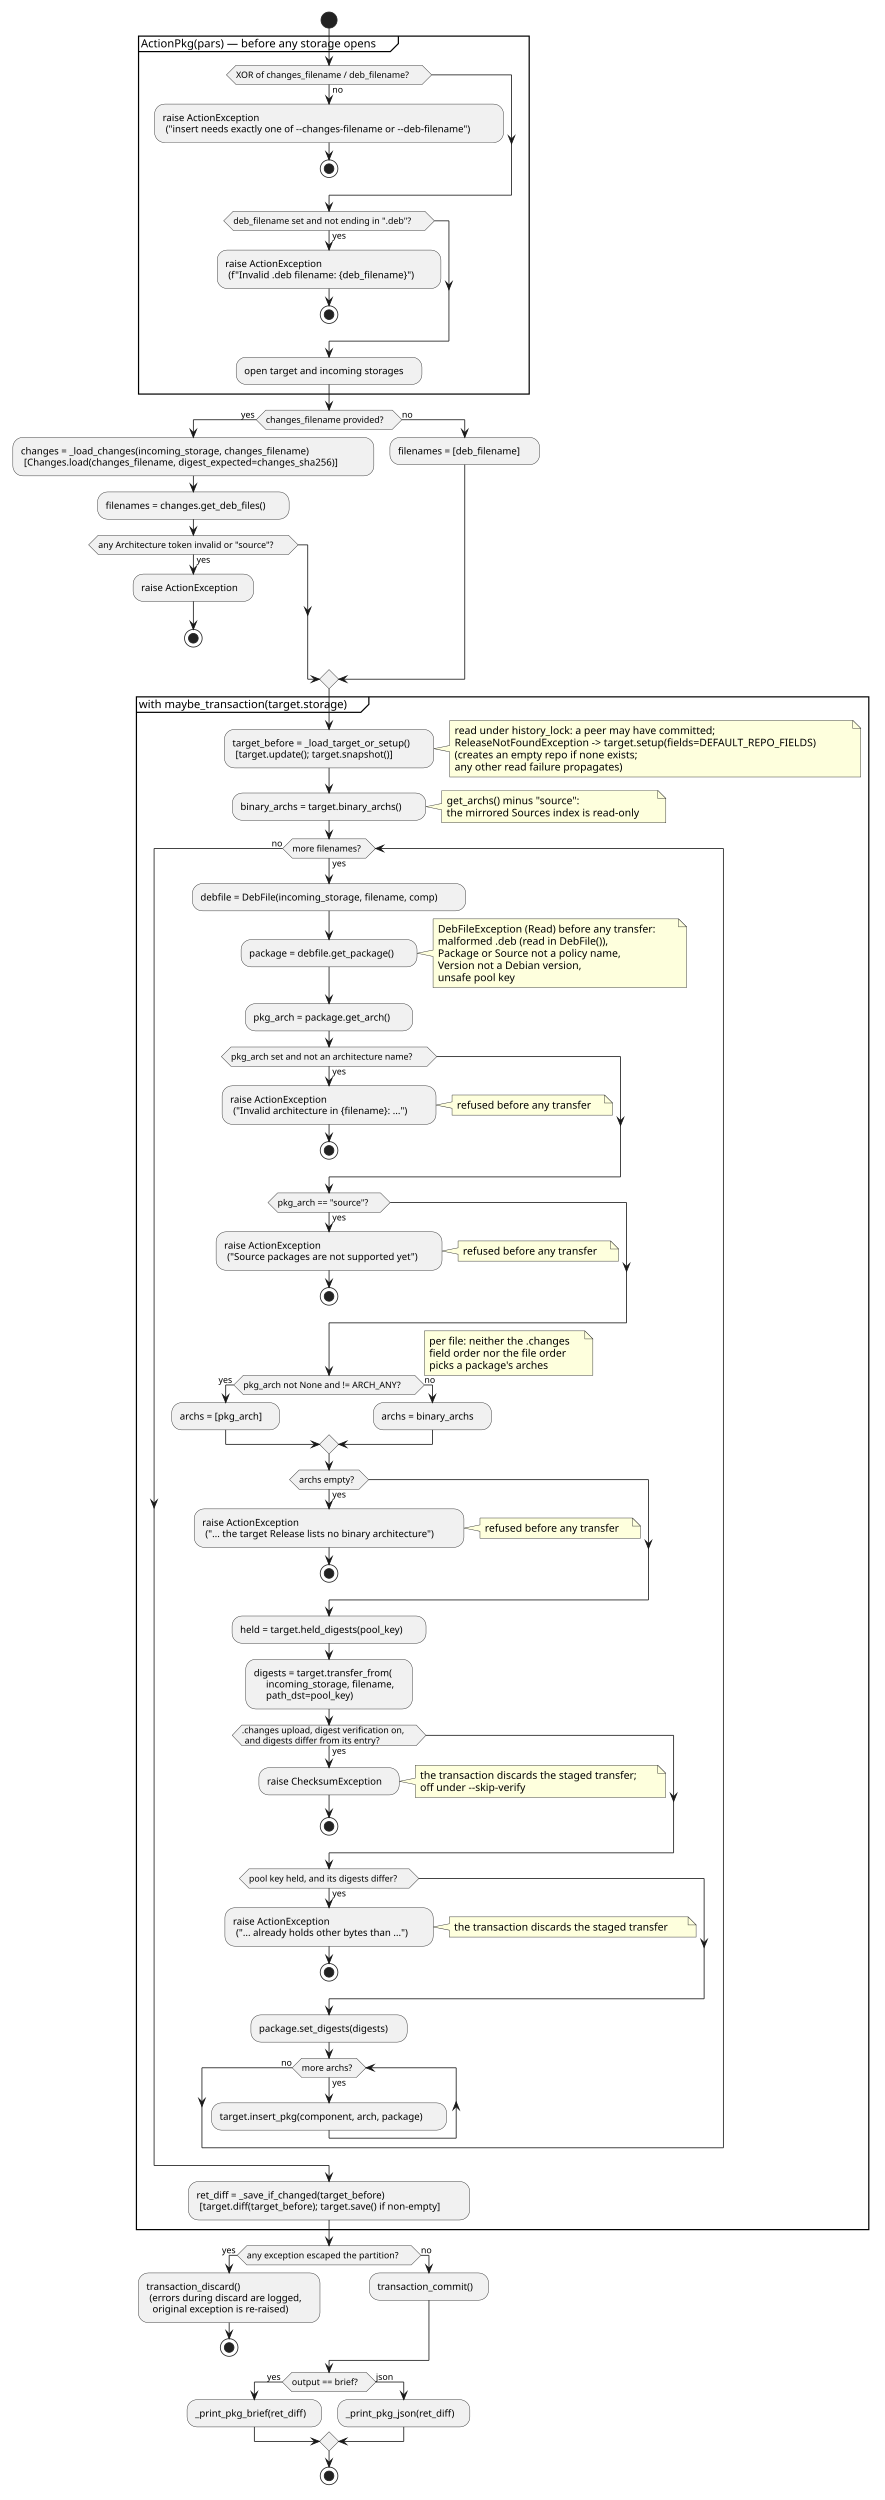
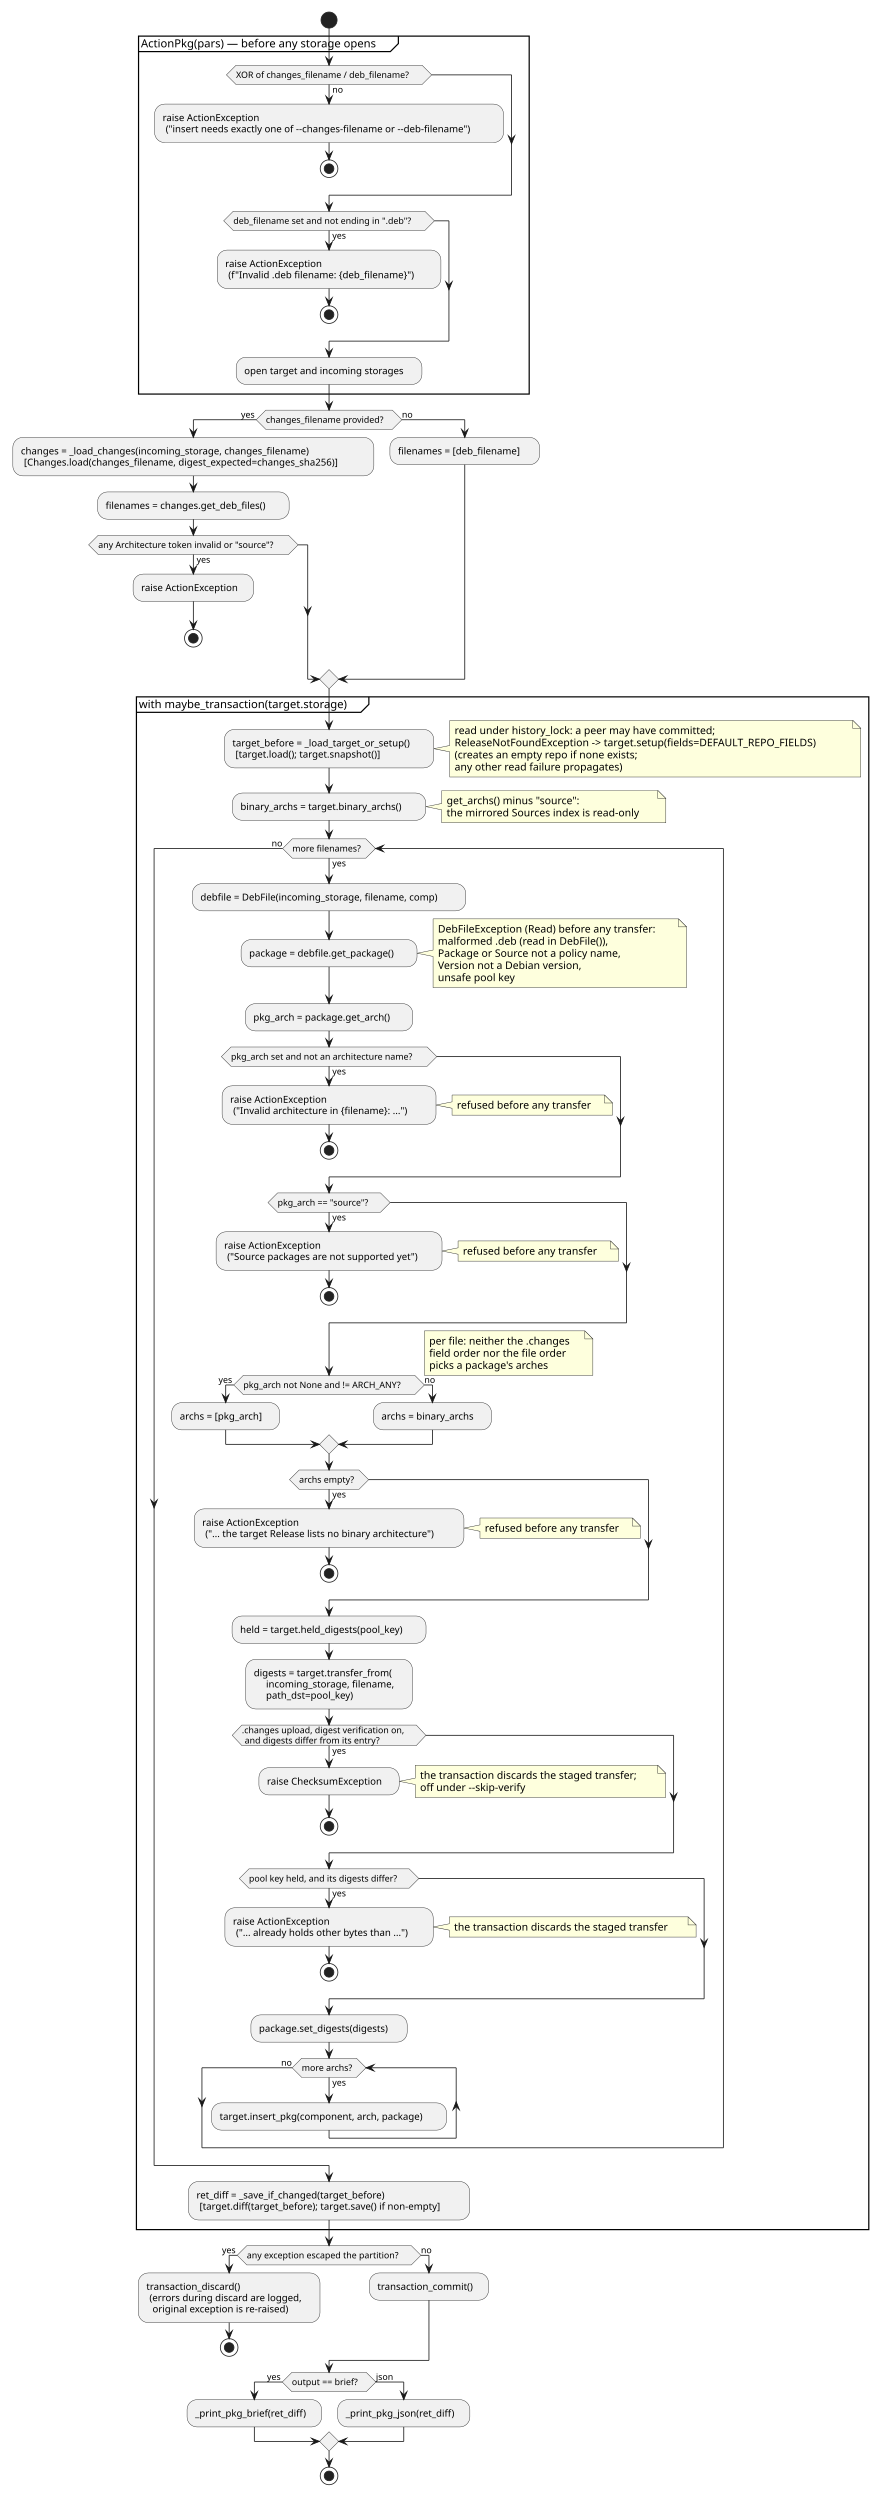
<svg xmlns="http://www.w3.org/2000/svg" version="1.1" data-diagram-type="ACTIVITY" style="width:1102px;height:3115px;background:#FFFFFF;" width="1102px" height="3115px" viewBox="0 0 1102 3115" zoomAndPan="magnify" preserveAspectRatio="none" contentStyleType="text/css">
  <defs />
  <g font-family="sans-serif" lengthAdjust="spacing">
    <ellipse cx="410.002" cy="25" rx="10" ry="10" fill="#222" style="stroke:#222;stroke-width:1;" />
    <rect x="172.63" y="45" width="486.744" height="446.008" fill="none" style="stroke:#000;stroke-width:1.5;" />
    <path d="M496.365,45 L496.365,54.297 L486.365,64.297 L172.63,64.297" style="stroke:#000;stroke-width:1.5;" fill="none" />
    <text x="175.63" y="58.995" fill="#000" font-size="14" textLength="313.735">ActionPkg(pars) — before any storage opens</text>
    <rect x="192.63" y="129.699" width="434.744" height="47.938" fill="#F1F1F1" style="stroke:#181818;stroke-width:0.5;" rx="12.5" ry="12.5" />
    <text x="202.63" y="150.838" fill="#000" font-size="12" textLength="130.131">raise ActionException</text>
    <text x="206.444" y="164.807" fill="#000" font-size="12" textLength="410.93">("insert needs exactly one of --changes-filename or --deb-filename")</text>
    <ellipse cx="410.002" cy="210.168" rx="11" ry="11" fill="none" style="stroke:#222;stroke-width:1;" />
    <ellipse cx="410.002" cy="210.168" rx="6" ry="6" fill="#222" style="stroke:#222;stroke-width:1;" />
    <polygon points="294.096,81.297,525.907,81.297,537.907,93.297,525.907,105.297,294.096,105.297,282.096,93.297,294.096,81.297" fill="#F1F1F1" style="stroke:#181818;stroke-width:0.5;stroke-linejoin:miter;stroke-miterlimit:10;" />
    <text x="414.002" y="115.507" fill="#000" font-size="11" textLength="13.702">no</text>
    <text x="294.096" y="97.105" fill="#000" font-size="11" textLength="231.811">XOR of changes_filename / deb_filename?</text>
    <rect x="270.63" y="311.57" width="278.744" height="47.938" fill="#F1F1F1" style="stroke:#181818;stroke-width:0.5;" rx="12.5" ry="12.5" />
    <text x="280.63" y="332.709" fill="#000" font-size="12" textLength="130.131">raise ActionException</text>
    <text x="284.444" y="346.678" fill="#000" font-size="12" textLength="254.93">(f"Invalid .deb filename: {deb_filename}")</text>
    <ellipse cx="410.002" cy="392.039" rx="11" ry="11" fill="none" style="stroke:#222;stroke-width:1;" />
    <ellipse cx="410.002" cy="392.039" rx="6" ry="6" fill="#222" style="stroke:#222;stroke-width:1;" />
    <polygon points="290.688,263.168,529.315,263.168,541.315,275.168,529.315,287.168,290.688,287.168,278.688,275.168,290.688,263.168" fill="#F1F1F1" style="stroke:#181818;stroke-width:0.5;stroke-linejoin:miter;stroke-miterlimit:10;" />
    <text x="414.002" y="297.378" fill="#000" font-size="11" textLength="19.008">yes</text>
    <text x="290.688" y="278.976" fill="#000" font-size="11" textLength="238.627">deb_filename set and not ending in ".deb"?</text>
    <rect x="294.281" y="445.039" width="231.441" height="33.969" fill="#F1F1F1" style="stroke:#181818;stroke-width:0.5;" rx="12.5" ry="12.5" />
    <text x="304.281" y="466.178" fill="#000" font-size="12" textLength="211.441">open target and incoming storages</text>
    <polygon points="331.238,511.008,488.766,511.008,500.766,523.008,488.766,535.008,331.238,535.008,319.238,523.008,331.238,511.008" fill="#F1F1F1" style="stroke:#181818;stroke-width:0.5;stroke-linejoin:miter;stroke-miterlimit:10;" />
    <text x="331.238" y="526.816" fill="#000" font-size="11" textLength="157.529">changes_filename provided?</text>
    <text x="300.229" y="520.414" fill="#000" font-size="11" textLength="19.008">yes</text>
    <text x="500.766" y="520.414" fill="#000" font-size="11" textLength="13.702">no</text>
    <rect x="16" y="545.008" width="449.826" height="47.938" fill="#F1F1F1" style="stroke:#181818;stroke-width:0.5;" rx="12.5" ry="12.5" />
    <text x="26" y="566.146" fill="#000" font-size="12" textLength="388.582">changes = _load_changes(incoming_storage, changes_filename)</text>
    <text x="29.814" y="580.115" fill="#000" font-size="12" textLength="426.012">[Changes.load(changes_filename, digest_expected=changes_sha256)]</text>
    <rect x="121.571" y="612.945" width="238.684" height="33.969" fill="#F1F1F1" style="stroke:#181818;stroke-width:0.5;" rx="12.5" ry="12.5" />
    <text x="131.571" y="634.084" fill="#000" font-size="12" textLength="218.684">filenames = changes.get_deb_files()</text>
    <rect x="165.848" y="715.316" width="150.131" height="33.969" fill="#F1F1F1" style="stroke:#181818;stroke-width:0.5;" rx="12.5" ry="12.5" />
    <text x="175.848" y="736.455" fill="#000" font-size="12" textLength="130.131">raise ActionException</text>
    <ellipse cx="240.913" cy="795.285" rx="11" ry="11" fill="none" style="stroke:#222;stroke-width:1;" />
    <ellipse cx="240.913" cy="795.285" rx="6" ry="6" fill="#222" style="stroke:#222;stroke-width:1;" />
    <polygon points="122.395,666.914,359.432,666.914,371.432,678.914,359.432,690.914,122.395,690.914,110.395,678.914,122.395,666.914" fill="#F1F1F1" style="stroke:#181818;stroke-width:0.5;stroke-linejoin:miter;stroke-miterlimit:10;" />
    <text x="244.913" y="701.125" fill="#000" font-size="11" textLength="19.008">yes</text>
    <text x="122.395" y="682.722" fill="#000" font-size="11" textLength="237.037">any Architecture token invalid or "source"?</text>
    <rect x="485.826" y="545.008" width="186.529" height="33.969" fill="#F1F1F1" style="stroke:#181818;stroke-width:0.5;" rx="12.5" ry="12.5" />
    <text x="495.826" y="566.146" fill="#000" font-size="12" textLength="166.529">filenames = [deb_filename]</text>
    <polygon points="410.002,834.285,422.002,846.285,410.002,858.285,398.002,846.285,410.002,834.285" fill="#F1F1F1" style="stroke:#181818;stroke-width:0.5;stroke-linejoin:miter;stroke-miterlimit:10;" />
    <rect x="169.988" y="868.285" width="912.537" height="1909.812" fill="none" style="stroke:#000;stroke-width:1.5;" />
    <path d="M459.598,868.285 L459.598,877.582 L449.598,887.582 L169.988,887.582" style="stroke:#000;stroke-width:1.5;" fill="none" />
    <text x="172.988" y="882.28" fill="#000" font-size="14" textLength="279.61">with maybe_transaction(target.storage)</text>
    <path d="M560.406,897.582 L560.406,928.848 L540.406,932.848 L560.406,936.848 L560.406,968.113 A0,0 0 0 0 560.406,968.113 L1072.524,968.113 A0,0 0 0 0 1072.524,968.113 L1072.524,907.582 L1062.524,897.582 L560.406,897.582 A0,0 0 0 0 560.406,897.582" style="stroke:#181818;stroke-width:0.5;" fill="#FEFFDD" />
    <path d="M1062.524,897.582 L1062.524,907.582 L1072.524,907.582 L1062.524,897.582" style="stroke:#181818;stroke-width:0.5;" fill="#FEFFDD" />
    <text x="566.406" y="914.649" fill="#000" font-size="13" textLength="351.038">read under history_lock: a peer may have committed;</text>
    <text x="566.406" y="929.782" fill="#000" font-size="13" textLength="491.118">ReleaseNotFoundException -&gt; target.setup(fields=DEFAULT_REPO_FIELDS)</text>
    <text x="566.406" y="944.915" fill="#000" font-size="13" textLength="248.593">(creates an empty repo if none exists;</text>
    <text x="566.406" y="960.047" fill="#000" font-size="13" textLength="224.897">any other read failure propagates)</text>
    <rect x="279.598" y="908.879" width="260.809" height="47.938" fill="#F1F1F1" style="stroke:#181818;stroke-width:0.5;" rx="12.5" ry="12.5" />
    <text x="289.598" y="930.018" fill="#000" font-size="12" textLength="240.809">target_before = _load_target_or_setup()</text>
-     <text x="293.412" y="943.986" fill="#000" font-size="12" textLength="213.984">[target.update(); target.snapshot()]</text>
+     <text x="293.412" y="943.986" fill="#000" font-size="12" textLength="197.35">[target.load(); target.snapshot()]</text>
    <path d="M550.469,984.965 L550.469,1001.098 L530.469,1005.098 L550.469,1009.098 L550.469,1025.23 A0,0 0 0 0 550.469,1025.23 L829.615,1025.23 A0,0 0 0 0 829.615,1025.23 L829.615,994.965 L819.615,984.965 L550.469,984.965 A0,0 0 0 0 550.469,984.965" style="stroke:#181818;stroke-width:0.5;" fill="#FEFFDD" />
    <path d="M819.615,984.965 L819.615,994.965 L829.615,994.965 L819.615,984.965" style="stroke:#181818;stroke-width:0.5;" fill="#FEFFDD" />
    <text x="556.469" y="1002.032" fill="#000" font-size="13" textLength="181.048">get_archs() minus "source":</text>
    <text x="556.469" y="1017.165" fill="#000" font-size="13" textLength="258.146">the mirrored Sources index is read-only</text>
    <rect x="289.535" y="988.113" width="240.934" height="33.969" fill="#F1F1F1" style="stroke:#181818;stroke-width:0.5;" rx="12.5" ry="12.5" />
    <text x="299.535" y="1009.252" fill="#000" font-size="12" textLength="220.934">binary_archs = target.binary_archs()</text>
    <rect x="239.675" y="1100.941" width="340.654" height="33.969" fill="#F1F1F1" style="stroke:#181818;stroke-width:0.5;" rx="12.5" ry="12.5" />
    <text x="249.675" y="1122.08" fill="#000" font-size="12" textLength="320.654">debfile = DebFile(incoming_storage, filename, comp)</text>
    <path d="M539.603,1144.91 L539.603,1183.742 L519.603,1187.742 L539.603,1191.742 L539.603,1230.574 A0,0 0 0 0 539.603,1230.574 L855.432,1230.574 A0,0 0 0 0 855.432,1230.574 L855.432,1154.91 L845.432,1144.91 L539.603,1144.91 A0,0 0 0 0 539.603,1144.91" style="stroke:#181818;stroke-width:0.5;" fill="#FEFFDD" />
    <path d="M845.432,1144.91 L845.432,1154.91 L855.432,1154.91 L845.432,1144.91" style="stroke:#181818;stroke-width:0.5;" fill="#FEFFDD" />
    <text x="545.603" y="1161.977" fill="#000" font-size="13" textLength="294.83">DebFileException (Read) before any transfer:</text>
    <text x="545.603" y="1177.109" fill="#000" font-size="13" textLength="230.985">malformed .deb (read in DebFile()),</text>
    <text x="545.603" y="1192.242" fill="#000" font-size="13" textLength="246.251">Package or Source not a policy name,</text>
    <text x="545.603" y="1207.375" fill="#000" font-size="13" textLength="192.423">Version not a Debian version,</text>
    <text x="545.603" y="1222.508" fill="#000" font-size="13" textLength="103.048">unsafe pool key</text>
    <rect x="300.401" y="1170.757" width="219.201" height="33.969" fill="#F1F1F1" style="stroke:#181818;stroke-width:0.5;" rx="12.5" ry="12.5" />
    <text x="310.401" y="1191.896" fill="#000" font-size="12" textLength="199.201">package = debfile.get_package()</text>
    <rect x="305.701" y="1250.574" width="208.602" height="33.969" fill="#F1F1F1" style="stroke:#181818;stroke-width:0.5;" rx="12.5" ry="12.5" />
    <text x="315.701" y="1271.712" fill="#000" font-size="12" textLength="188.602">pkg_arch = package.get_arch()</text>
    <path d="M563.251,1364.347 L563.251,1372.914 L543.251,1376.914 L563.251,1380.914 L563.251,1389.48 A0,0 0 0 0 563.251,1389.48 L763.191,1389.48 A0,0 0 0 0 763.191,1389.48 L763.191,1374.347 L753.191,1364.347 L563.251,1364.347 A0,0 0 0 0 563.251,1364.347" style="stroke:#181818;stroke-width:0.5;" fill="#FEFFDD" />
    <path d="M753.191,1364.347 L753.191,1374.347 L763.191,1374.347 L753.191,1364.347" style="stroke:#181818;stroke-width:0.5;" fill="#FEFFDD" />
    <text x="569.251" y="1381.414" fill="#000" font-size="13" textLength="178.94">refused before any transfer</text>
    <rect x="276.753" y="1352.945" width="266.498" height="47.938" fill="#F1F1F1" style="stroke:#181818;stroke-width:0.5;" rx="12.5" ry="12.5" />
    <text x="286.753" y="1374.083" fill="#000" font-size="12" textLength="130.131">raise ActionException</text>
    <text x="290.567" y="1388.052" fill="#000" font-size="12" textLength="242.684">("Invalid architecture in {filename}: ...")</text>
    <ellipse cx="410.002" cy="1433.414" rx="11" ry="11" fill="none" style="stroke:#222;stroke-width:1;" />
    <ellipse cx="410.002" cy="1433.414" rx="6" ry="6" fill="#222" style="stroke:#222;stroke-width:1;" />
    <polygon points="287.799,1304.542,532.205,1304.542,544.205,1316.542,532.205,1328.542,287.799,1328.542,275.799,1316.542,287.799,1304.542" fill="#F1F1F1" style="stroke:#181818;stroke-width:0.5;stroke-linejoin:miter;stroke-miterlimit:10;" />
    <text x="414.002" y="1338.753" fill="#000" font-size="11" textLength="19.008">yes</text>
    <text x="287.799" y="1320.351" fill="#000" font-size="11" textLength="244.406">pkg_arch set and not an architecture name?</text>
    <path d="M570.739,1546.218 L570.739,1554.785 L550.739,1558.785 L570.739,1562.785 L570.739,1571.351 A0,0 0 0 0 570.739,1571.351 L770.68,1571.351 A0,0 0 0 0 770.68,1571.351 L770.68,1556.218 L760.68,1546.218 L570.739,1546.218 A0,0 0 0 0 570.739,1546.218" style="stroke:#181818;stroke-width:0.5;" fill="#FEFFDD" />
    <path d="M760.68,1546.218 L760.68,1556.218 L770.68,1556.218 L760.68,1546.218" style="stroke:#181818;stroke-width:0.5;" fill="#FEFFDD" />
    <text x="576.739" y="1563.285" fill="#000" font-size="13" textLength="178.94">refused before any transfer</text>
    <rect x="269.265" y="1534.816" width="281.475" height="47.938" fill="#F1F1F1" style="stroke:#181818;stroke-width:0.5;" rx="12.5" ry="12.5" />
    <text x="279.265" y="1555.955" fill="#000" font-size="12" textLength="130.131">raise ActionException</text>
    <text x="283.079" y="1569.923" fill="#000" font-size="12" textLength="257.66">("Source packages are not supported yet")</text>
    <ellipse cx="410.002" cy="1615.285" rx="11" ry="11" fill="none" style="stroke:#222;stroke-width:1;" />
    <ellipse cx="410.002" cy="1615.285" rx="6" ry="6" fill="#222" style="stroke:#222;stroke-width:1;" />
    <polygon points="345.866,1486.414,474.138,1486.414,486.138,1498.414,474.138,1510.414,345.866,1510.414,333.866,1498.414,345.866,1486.414" fill="#F1F1F1" style="stroke:#181818;stroke-width:0.5;stroke-linejoin:miter;stroke-miterlimit:10;" />
    <text x="414.002" y="1520.624" fill="#000" font-size="11" textLength="19.008">yes</text>
    <text x="345.866" y="1502.222" fill="#000" font-size="11" textLength="128.272">pkg_arch == "source"?</text>
    <path d="M528.785,1658.285 L528.785,1713.683 L738.697,1713.683 L738.697,1668.285 L728.697,1658.285 L528.785,1658.285" style="stroke:#181818;stroke-width:0.5;" fill="#FEFFDD" />
    <path d="M728.697,1658.285 L728.697,1668.285 L738.697,1668.285 L728.697,1658.285" style="stroke:#181818;stroke-width:0.5;" fill="#FEFFDD" />
    <text x="534.785" y="1675.352" fill="#000" font-size="13" textLength="188.913">per file: neither the .changes</text>
    <text x="534.785" y="1690.484" fill="#000" font-size="13" textLength="181.168">field order nor the file order</text>
    <text x="534.785" y="1705.617" fill="#000" font-size="13" textLength="162.602">picks a package's arches</text>
    <polygon points="303.219,1713.683,516.785,1713.683,528.785,1725.683,516.785,1737.683,303.219,1737.683,291.219,1725.683,303.219,1713.683" fill="#F1F1F1" style="stroke:#181818;stroke-width:0.5;stroke-linejoin:miter;stroke-miterlimit:10;" />
    <text x="303.219" y="1729.491" fill="#000" font-size="11" textLength="213.565">pkg_arch not None and != ARCH_ANY?</text>
    <text x="272.211" y="1723.089" fill="#000" font-size="11" textLength="19.008">yes</text>
    <text x="528.785" y="1723.089" fill="#000" font-size="11" textLength="13.702">no</text>
    <rect x="213.988" y="1747.683" width="134.463" height="33.969" fill="#F1F1F1" style="stroke:#181818;stroke-width:0.5;" rx="12.5" ry="12.5" />
    <text x="223.988" y="1768.822" fill="#000" font-size="12" textLength="114.463">archs = [pkg_arch]</text>
    <rect x="465.228" y="1747.683" width="147.113" height="33.969" fill="#F1F1F1" style="stroke:#181818;stroke-width:0.5;" rx="12.5" ry="12.5" />
    <text x="475.228" y="1768.822" fill="#000" font-size="12" textLength="127.113">archs = binary_archs</text>
    <polygon points="410.002,1787.652,422.002,1799.652,410.002,1811.652,398.002,1799.652,410.002,1787.652" fill="#F1F1F1" style="stroke:#181818;stroke-width:0.5;stroke-linejoin:miter;stroke-miterlimit:10;" />
    <path d="M598.044,1891.457 L598.044,1900.023 L578.044,1904.023 L598.044,1908.023 L598.044,1916.589 A0,0 0 0 0 598.044,1916.589 L797.984,1916.589 A0,0 0 0 0 797.984,1916.589 L797.984,1901.457 L787.984,1891.457 L598.044,1891.457 A0,0 0 0 0 598.044,1891.457" style="stroke:#181818;stroke-width:0.5;" fill="#FEFFDD" />
    <path d="M787.984,1891.457 L787.984,1901.457 L797.984,1901.457 L787.984,1891.457" style="stroke:#181818;stroke-width:0.5;" fill="#FEFFDD" />
    <text x="604.044" y="1908.523" fill="#000" font-size="13" textLength="178.94">refused before any transfer</text>
    <rect x="241.96" y="1880.054" width="336.084" height="47.938" fill="#F1F1F1" style="stroke:#181818;stroke-width:0.5;" rx="12.5" ry="12.5" />
    <text x="251.96" y="1901.193" fill="#000" font-size="12" textLength="130.131">raise ActionException</text>
    <text x="255.774" y="1915.162" fill="#000" font-size="12" textLength="312.27">("... the target Release lists no binary architecture")</text>
    <ellipse cx="410.002" cy="1960.523" rx="11" ry="11" fill="none" style="stroke:#222;stroke-width:1;" />
    <ellipse cx="410.002" cy="1960.523" rx="6" ry="6" fill="#222" style="stroke:#222;stroke-width:1;" />
    <polygon points="372.684,1831.652,447.32,1831.652,459.32,1843.652,447.32,1855.652,372.684,1855.652,360.684,1843.652,372.684,1831.652" fill="#F1F1F1" style="stroke:#181818;stroke-width:0.5;stroke-linejoin:miter;stroke-miterlimit:10;" />
    <text x="414.002" y="1865.862" fill="#000" font-size="11" textLength="19.008">yes</text>
    <text x="372.684" y="1847.46" fill="#000" font-size="11" textLength="74.637">archs empty?</text>
    <rect x="289.169" y="2013.523" width="241.666" height="33.969" fill="#F1F1F1" style="stroke:#181818;stroke-width:0.5;" rx="12.5" ry="12.5" />
    <text x="299.169" y="2034.662" fill="#000" font-size="12" textLength="221.666">held = target.held_digests(pool_key)</text>
    <rect x="306.193" y="2067.492" width="207.617" height="61.906" fill="#F1F1F1" style="stroke:#181818;stroke-width:0.5;" rx="12.5" ry="12.5" />
    <text x="316.193" y="2088.63" fill="#000" font-size="12" textLength="187.617">digests = target.transfer_from(</text>
    <text x="331.451" y="2102.599" fill="#000" font-size="12" textLength="170.461">incoming_storage, filename,</text>
    <text x="331.451" y="2116.568" fill="#000" font-size="12" textLength="119.66">path_dst=pool_key)</text>
    <path d="M517.401,2199.41 L517.401,2215.542 L497.401,2219.542 L517.401,2223.542 L517.401,2239.675 A0,0 0 0 0 517.401,2239.675 L829.346,2239.675 A0,0 0 0 0 829.346,2239.675 L829.346,2209.41 L819.346,2199.41 L517.401,2199.41 A0,0 0 0 0 517.401,2199.41" style="stroke:#181818;stroke-width:0.5;" fill="#FEFFDD" />
    <path d="M819.346,2199.41 L819.346,2209.41 L829.346,2209.41 L819.346,2199.41" style="stroke:#181818;stroke-width:0.5;" fill="#FEFFDD" />
    <text x="523.401" y="2216.477" fill="#000" font-size="13" textLength="290.945">the transaction discards the staged transfer;</text>
    <text x="523.401" y="2231.609" fill="#000" font-size="13" textLength="140.601">off under --skip-verify</text>
    <rect x="322.603" y="2202.558" width="174.799" height="33.969" fill="#F1F1F1" style="stroke:#181818;stroke-width:0.5;" rx="12.5" ry="12.5" />
    <text x="332.603" y="2223.697" fill="#000" font-size="12" textLength="154.799">raise ChecksumException</text>
    <ellipse cx="410.002" cy="2275.64" rx="11" ry="11" fill="none" style="stroke:#222;stroke-width:1;" />
    <ellipse cx="410.002" cy="2275.64" rx="6" ry="6" fill="#222" style="stroke:#222;stroke-width:1;" />
    <polygon points="301.337,2149.398,518.667,2149.398,530.667,2162.203,518.667,2175.007,301.337,2175.007,289.337,2162.203,301.337,2149.398" fill="#F1F1F1" style="stroke:#181818;stroke-width:0.5;stroke-linejoin:miter;stroke-miterlimit:10;" />
    <text x="414.002" y="2185.218" fill="#000" font-size="11" textLength="19.008">yes</text>
    <text x="301.337" y="2159.608" fill="#000" font-size="11" textLength="217.331">.changes upload, digest verification on,</text>
    <text x="304.833" y="2172.413" fill="#000" font-size="11" textLength="180.678">and digests differ from its entry?</text>
    <path d="M559.759,2388.445 L559.759,2397.011 L539.759,2401.011 L559.759,2405.011 L559.759,2413.578 A0,0 0 0 0 559.759,2413.578 L867.324,2413.578 A0,0 0 0 0 867.324,2413.578 L867.324,2398.445 L857.324,2388.445 L559.759,2388.445 A0,0 0 0 0 559.759,2388.445" style="stroke:#181818;stroke-width:0.5;" fill="#FEFFDD" />
    <path d="M857.324,2388.445 L857.324,2398.445 L867.324,2398.445 L857.324,2388.445" style="stroke:#181818;stroke-width:0.5;" fill="#FEFFDD" />
    <text x="565.759" y="2405.512" fill="#000" font-size="13" textLength="286.565">the transaction discards the staged transfer</text>
    <rect x="280.245" y="2377.042" width="259.514" height="47.938" fill="#F1F1F1" style="stroke:#181818;stroke-width:0.5;" rx="12.5" ry="12.5" />
    <text x="290.245" y="2398.181" fill="#000" font-size="12" textLength="130.131">raise ActionException</text>
    <text x="294.06" y="2412.15" fill="#000" font-size="12" textLength="235.699">("... already holds other bytes than ...")</text>
    <ellipse cx="410.002" cy="2457.511" rx="11" ry="11" fill="none" style="stroke:#222;stroke-width:1;" />
    <ellipse cx="410.002" cy="2457.511" rx="6" ry="6" fill="#222" style="stroke:#222;stroke-width:1;" />
    <polygon points="310.167,2328.64,509.837,2328.64,521.837,2340.64,509.837,2352.64,310.167,2352.64,298.167,2340.64,310.167,2328.64" fill="#F1F1F1" style="stroke:#181818;stroke-width:0.5;stroke-linejoin:miter;stroke-miterlimit:10;" />
    <text x="414.002" y="2362.851" fill="#000" font-size="11" textLength="19.008">yes</text>
    <text x="310.167" y="2344.448" fill="#000" font-size="11" textLength="199.67">pool key held, and its digests differ?</text>
    <rect x="312.647" y="2510.511" width="194.709" height="33.969" fill="#F1F1F1" style="stroke:#181818;stroke-width:0.5;" rx="12.5" ry="12.5" />
    <text x="322.647" y="2531.65" fill="#000" font-size="12" textLength="174.709">package.set_digests(digests)</text>
    <rect x="263.613" y="2620.19" width="292.777" height="33.969" fill="#F1F1F1" style="stroke:#181818;stroke-width:0.5;" rx="12.5" ry="12.5" />
    <text x="273.613" y="2641.329" fill="#000" font-size="12" textLength="272.777">target.insert_pkg(component, arch, package)</text>
    <polygon points="375.96,2564.48,444.044,2564.48,456.044,2576.48,444.044,2588.48,375.96,2588.48,363.96,2576.48,375.96,2564.48" fill="#F1F1F1" style="stroke:#181818;stroke-width:0.5;stroke-linejoin:miter;stroke-miterlimit:10;" />
    <text x="414.002" y="2598.69" fill="#000" font-size="11" textLength="19.008">yes</text>
    <text x="375.96" y="2580.288" fill="#000" font-size="11" textLength="68.084">more archs?</text>
    <text x="350.258" y="2573.886" fill="#000" font-size="11" textLength="13.702">no</text>
    <polygon points="364.127,1045.23,455.876,1045.23,467.876,1057.23,455.876,1069.23,364.127,1069.23,352.127,1057.23,364.127,1045.23" fill="#F1F1F1" style="stroke:#181818;stroke-width:0.5;stroke-linejoin:miter;stroke-miterlimit:10;" />
    <text x="414.002" y="1079.441" fill="#000" font-size="11" textLength="19.008">yes</text>
    <text x="364.127" y="1061.039" fill="#000" font-size="11" textLength="91.749">more filenames?</text>
    <text x="338.426" y="1054.636" fill="#000" font-size="11" textLength="13.702">no</text>
    <rect x="234.791" y="2718.159" width="350.422" height="47.938" fill="#F1F1F1" style="stroke:#181818;stroke-width:0.5;" rx="12.5" ry="12.5" />
    <text x="244.791" y="2739.298" fill="#000" font-size="12" textLength="256.477">ret_diff = _save_if_changed(target_before)</text>
    <text x="248.605" y="2753.267" fill="#000" font-size="12" textLength="326.607">[target.diff(target_before); target.save() if non-empty]</text>
    <polygon points="307.527,2798.097,512.477,2798.097,524.477,2810.097,512.477,2822.097,307.527,2822.097,295.527,2810.097,307.527,2798.097" fill="#F1F1F1" style="stroke:#181818;stroke-width:0.5;stroke-linejoin:miter;stroke-miterlimit:10;" />
    <text x="307.527" y="2813.905" fill="#000" font-size="11" textLength="204.95">any exception escaped the partition?</text>
    <text x="276.519" y="2807.502" fill="#000" font-size="11" textLength="19.008">yes</text>
    <text x="524.477" y="2807.502" fill="#000" font-size="11" textLength="13.702">no</text>
    <rect x="172.355" y="2832.097" width="226.344" height="61.906" fill="#F1F1F1" style="stroke:#181818;stroke-width:0.5;" rx="12.5" ry="12.5" />
    <text x="182.355" y="2853.235" fill="#000" font-size="12" textLength="126.855">transaction_discard()</text>
    <text x="186.169" y="2867.204" fill="#000" font-size="12" textLength="202.529">(errors during discard are logged,</text>
    <text x="189.984" y="2881.173" fill="#000" font-size="12" textLength="183.152">original exception is re-raised)</text>
    <ellipse cx="285.527" cy="2925.003" rx="11" ry="11" fill="none" style="stroke:#222;stroke-width:1;" />
    <ellipse cx="285.527" cy="2925.003" rx="6" ry="6" fill="#222" style="stroke:#222;stroke-width:1;" />
    <rect x="460.223" y="2832.097" width="148.508" height="33.969" fill="#F1F1F1" style="stroke:#181818;stroke-width:0.5;" rx="12.5" ry="12.5" />
    <text x="470.223" y="2853.235" fill="#000" font-size="12" textLength="128.508">transaction_commit()</text>
    <polygon points="363.628,2956.003,456.376,2956.003,468.376,2968.003,456.376,2980.003,363.628,2980.003,351.628,2968.003,363.628,2956.003" fill="#F1F1F1" style="stroke:#181818;stroke-width:0.5;stroke-linejoin:miter;stroke-miterlimit:10;" />
    <text x="363.628" y="2971.811" fill="#000" font-size="11" textLength="92.748">output == brief?</text>
    <text x="332.62" y="2965.409" fill="#000" font-size="11" textLength="19.008">yes</text>
    <text x="468.376" y="2965.409" fill="#000" font-size="11" textLength="22.489">json</text>
    <rect x="233.085" y="2990.003" width="167.656" height="33.969" fill="#F1F1F1" style="stroke:#181818;stroke-width:0.5;" rx="12.5" ry="12.5" />
    <text x="243.085" y="3011.142" fill="#000" font-size="12" textLength="147.656">_print_pkg_brief(ret_diff)</text>
    <rect x="420.742" y="2990.003" width="164.697" height="33.969" fill="#F1F1F1" style="stroke:#181818;stroke-width:0.5;" rx="12.5" ry="12.5" />
    <text x="430.742" y="3011.142" fill="#000" font-size="12" textLength="144.697">_print_pkg_json(ret_diff)</text>
    <polygon points="410.002,3029.972,422.002,3041.972,410.002,3053.972,398.002,3041.972,410.002,3029.972" fill="#F1F1F1" style="stroke:#181818;stroke-width:0.5;stroke-linejoin:miter;stroke-miterlimit:10;" />
    <ellipse cx="410.002" cy="3084.972" rx="11" ry="11" fill="none" style="stroke:#222;stroke-width:1;" />
    <ellipse cx="410.002" cy="3084.972" rx="6" ry="6" fill="#222" style="stroke:#222;stroke-width:1;" />
    <line x1="410.002" y1="177.637" x2="410.002" y2="199.168" style="stroke:#181818;stroke-width:1;" />
    <polygon points="406.002,189.168,410.002,199.168,414.002,189.168,410.002,193.168" fill="#181818" style="stroke:#181818;stroke-width:1;stroke-linejoin:miter;stroke-miterlimit:10;" />
    <line x1="410.002" y1="105.297" x2="410.002" y2="129.699" style="stroke:#181818;stroke-width:1;" />
    <polygon points="406.002,119.699,410.002,129.699,414.002,119.699,410.002,123.699" fill="#181818" style="stroke:#181818;stroke-width:1;stroke-linejoin:miter;stroke-miterlimit:10;" />
    <line x1="537.907" y1="93.297" x2="637.374" y2="93.297" style="stroke:#181818;stroke-width:1;" />
    <polygon points="633.374,169.168,637.374,179.168,641.374,169.168,637.374,173.168" fill="#181818" style="stroke:#181818;stroke-width:1;stroke-linejoin:miter;stroke-miterlimit:10;" />
    <line x1="637.374" y1="93.297" x2="637.374" y2="243.168" style="stroke:#181818;stroke-width:1;" />
    <line x1="637.374" y1="243.168" x2="410.002" y2="243.168" style="stroke:#181818;stroke-width:1;" />
    <line x1="410.002" y1="243.168" x2="410.002" y2="263.168" style="stroke:#181818;stroke-width:1;" />
    <polygon points="406.002,253.168,410.002,263.168,414.002,253.168,410.002,257.168" fill="#181818" style="stroke:#181818;stroke-width:1;stroke-linejoin:miter;stroke-miterlimit:10;" />
    <line x1="410.002" y1="359.508" x2="410.002" y2="381.039" style="stroke:#181818;stroke-width:1;" />
    <polygon points="406.002,371.039,410.002,381.039,414.002,371.039,410.002,375.039" fill="#181818" style="stroke:#181818;stroke-width:1;stroke-linejoin:miter;stroke-miterlimit:10;" />
    <line x1="410.002" y1="287.168" x2="410.002" y2="311.57" style="stroke:#181818;stroke-width:1;" />
    <polygon points="406.002,301.57,410.002,311.57,414.002,301.57,410.002,305.57" fill="#181818" style="stroke:#181818;stroke-width:1;stroke-linejoin:miter;stroke-miterlimit:10;" />
    <line x1="541.315" y1="275.168" x2="559.374" y2="275.168" style="stroke:#181818;stroke-width:1;" />
    <polygon points="555.374,351.039,559.374,361.039,563.374,351.039,559.374,355.039" fill="#181818" style="stroke:#181818;stroke-width:1;stroke-linejoin:miter;stroke-miterlimit:10;" />
    <line x1="559.374" y1="275.168" x2="559.374" y2="425.039" style="stroke:#181818;stroke-width:1;" />
    <line x1="559.374" y1="425.039" x2="410.002" y2="425.039" style="stroke:#181818;stroke-width:1;" />
    <line x1="410.002" y1="425.039" x2="410.002" y2="445.039" style="stroke:#181818;stroke-width:1;" />
    <polygon points="406.002,435.039,410.002,445.039,414.002,435.039,410.002,439.039" fill="#181818" style="stroke:#181818;stroke-width:1;stroke-linejoin:miter;stroke-miterlimit:10;" />
    <line x1="410.002" y1="35" x2="410.002" y2="81.297" style="stroke:#181818;stroke-width:1;" />
    <polygon points="406.002,71.297,410.002,81.297,414.002,71.297,410.002,75.297" fill="#181818" style="stroke:#181818;stroke-width:1;stroke-linejoin:miter;stroke-miterlimit:10;" />
    <line x1="240.913" y1="592.945" x2="240.913" y2="612.945" style="stroke:#181818;stroke-width:1;" />
    <polygon points="236.913,602.945,240.913,612.945,244.913,602.945,240.913,606.945" fill="#181818" style="stroke:#181818;stroke-width:1;stroke-linejoin:miter;stroke-miterlimit:10;" />
    <line x1="240.913" y1="749.285" x2="240.913" y2="784.285" style="stroke:#181818;stroke-width:1;" />
    <polygon points="236.913,774.285,240.913,784.285,244.913,774.285,240.913,778.285" fill="#181818" style="stroke:#181818;stroke-width:1;stroke-linejoin:miter;stroke-miterlimit:10;" />
    <line x1="240.913" y1="690.914" x2="240.913" y2="715.316" style="stroke:#181818;stroke-width:1;" />
    <polygon points="236.913,705.316,240.913,715.316,244.913,705.316,240.913,709.316" fill="#181818" style="stroke:#181818;stroke-width:1;stroke-linejoin:miter;stroke-miterlimit:10;" />
    <line x1="371.432" y1="678.914" x2="383.432" y2="678.914" style="stroke:#181818;stroke-width:1;" />
    <polygon points="379.432,756.801,383.432,766.801,387.432,756.801,383.432,760.801" fill="#181818" style="stroke:#181818;stroke-width:1;stroke-linejoin:miter;stroke-miterlimit:10;" />
    <line x1="383.432" y1="678.914" x2="383.432" y2="846.285" style="stroke:#181818;stroke-width:1;" />
    <line x1="383.432" y1="846.285" x2="398.002" y2="846.285" style="stroke:#181818;stroke-width:1;" />
    <polygon points="388.002,842.285,398.002,846.285,388.002,850.285,392.002,846.285" fill="#181818" style="stroke:#181818;stroke-width:1;stroke-linejoin:miter;stroke-miterlimit:10;" />
    <line x1="240.913" y1="646.914" x2="240.913" y2="666.914" style="stroke:#181818;stroke-width:1;" />
    <polygon points="236.913,656.914,240.913,666.914,244.913,656.914,240.913,660.914" fill="#181818" style="stroke:#181818;stroke-width:1;stroke-linejoin:miter;stroke-miterlimit:10;" />
    <line x1="319.238" y1="523.008" x2="240.913" y2="523.008" style="stroke:#181818;stroke-width:1;" />
    <line x1="240.913" y1="523.008" x2="240.913" y2="545.008" style="stroke:#181818;stroke-width:1;" />
    <polygon points="236.913,535.008,240.913,545.008,244.913,535.008,240.913,539.008" fill="#181818" style="stroke:#181818;stroke-width:1;stroke-linejoin:miter;stroke-miterlimit:10;" />
    <line x1="500.766" y1="523.008" x2="579.091" y2="523.008" style="stroke:#181818;stroke-width:1;" />
    <line x1="579.091" y1="523.008" x2="579.091" y2="545.008" style="stroke:#181818;stroke-width:1;" />
    <polygon points="575.091,535.008,579.091,545.008,583.091,535.008,579.091,539.008" fill="#181818" style="stroke:#181818;stroke-width:1;stroke-linejoin:miter;stroke-miterlimit:10;" />
    <line x1="579.091" y1="578.977" x2="579.091" y2="846.285" style="stroke:#181818;stroke-width:1;" />
    <line x1="579.091" y1="846.285" x2="422.002" y2="846.285" style="stroke:#181818;stroke-width:1;" />
    <polygon points="432.002,842.285,422.002,846.285,432.002,850.285,428.002,846.285" fill="#181818" style="stroke:#181818;stroke-width:1;stroke-linejoin:miter;stroke-miterlimit:10;" />
    <line x1="410.002" y1="479.008" x2="410.002" y2="511.008" style="stroke:#181818;stroke-width:1;" />
    <polygon points="406.002,501.008,410.002,511.008,414.002,501.008,410.002,505.008" fill="#181818" style="stroke:#181818;stroke-width:1;stroke-linejoin:miter;stroke-miterlimit:10;" />
    <line x1="410.002" y1="956.816" x2="410.002" y2="988.113" style="stroke:#181818;stroke-width:1;" />
    <polygon points="406.002,978.113,410.002,988.113,414.002,978.113,410.002,982.113" fill="#181818" style="stroke:#181818;stroke-width:1;stroke-linejoin:miter;stroke-miterlimit:10;" />
    <line x1="410.002" y1="1134.91" x2="410.002" y2="1170.757" style="stroke:#181818;stroke-width:1;" />
    <polygon points="406.002,1160.757,410.002,1170.757,414.002,1160.757,410.002,1164.757" fill="#181818" style="stroke:#181818;stroke-width:1;stroke-linejoin:miter;stroke-miterlimit:10;" />
    <line x1="410.002" y1="1204.726" x2="410.002" y2="1250.574" style="stroke:#181818;stroke-width:1;" />
    <polygon points="406.002,1240.574,410.002,1250.574,414.002,1240.574,410.002,1244.574" fill="#181818" style="stroke:#181818;stroke-width:1;stroke-linejoin:miter;stroke-miterlimit:10;" />
    <line x1="410.002" y1="1400.882" x2="410.002" y2="1422.414" style="stroke:#181818;stroke-width:1;" />
    <polygon points="406.002,1412.414,410.002,1422.414,414.002,1412.414,410.002,1416.414" fill="#181818" style="stroke:#181818;stroke-width:1;stroke-linejoin:miter;stroke-miterlimit:10;" />
    <line x1="410.002" y1="1328.542" x2="410.002" y2="1352.945" style="stroke:#181818;stroke-width:1;" />
    <polygon points="406.002,1342.945,410.002,1352.945,414.002,1342.945,410.002,1346.945" fill="#181818" style="stroke:#181818;stroke-width:1;stroke-linejoin:miter;stroke-miterlimit:10;" />
    <line x1="544.205" y1="1316.542" x2="773.191" y2="1316.542" style="stroke:#181818;stroke-width:1;" />
    <polygon points="769.191,1392.414,773.191,1402.414,777.191,1392.414,773.191,1396.414" fill="#181818" style="stroke:#181818;stroke-width:1;stroke-linejoin:miter;stroke-miterlimit:10;" />
    <line x1="773.191" y1="1316.542" x2="773.191" y2="1466.414" style="stroke:#181818;stroke-width:1;" />
    <line x1="773.191" y1="1466.414" x2="410.002" y2="1466.414" style="stroke:#181818;stroke-width:1;" />
    <line x1="410.002" y1="1466.414" x2="410.002" y2="1486.414" style="stroke:#181818;stroke-width:1;" />
    <polygon points="406.002,1476.414,410.002,1486.414,414.002,1476.414,410.002,1480.414" fill="#181818" style="stroke:#181818;stroke-width:1;stroke-linejoin:miter;stroke-miterlimit:10;" />
    <line x1="410.002" y1="1284.542" x2="410.002" y2="1304.542" style="stroke:#181818;stroke-width:1;" />
    <polygon points="406.002,1294.542,410.002,1304.542,414.002,1294.542,410.002,1298.542" fill="#181818" style="stroke:#181818;stroke-width:1;stroke-linejoin:miter;stroke-miterlimit:10;" />
    <line x1="410.002" y1="1582.753" x2="410.002" y2="1604.285" style="stroke:#181818;stroke-width:1;" />
    <polygon points="406.002,1594.285,410.002,1604.285,414.002,1594.285,410.002,1598.285" fill="#181818" style="stroke:#181818;stroke-width:1;stroke-linejoin:miter;stroke-miterlimit:10;" />
    <line x1="410.002" y1="1510.414" x2="410.002" y2="1534.816" style="stroke:#181818;stroke-width:1;" />
    <polygon points="406.002,1524.816,410.002,1534.816,414.002,1524.816,410.002,1528.816" fill="#181818" style="stroke:#181818;stroke-width:1;stroke-linejoin:miter;stroke-miterlimit:10;" />
    <line x1="486.138" y1="1498.414" x2="780.68" y2="1498.414" style="stroke:#181818;stroke-width:1;" />
    <polygon points="776.68,1574.285,780.68,1584.285,784.68,1574.285,780.68,1578.285" fill="#181818" style="stroke:#181818;stroke-width:1;stroke-linejoin:miter;stroke-miterlimit:10;" />
    <line x1="780.68" y1="1498.414" x2="780.68" y2="1648.285" style="stroke:#181818;stroke-width:1;" />
    <line x1="780.68" y1="1648.285" x2="410.002" y2="1648.285" style="stroke:#181818;stroke-width:1;" />
    <line x1="410.002" y1="1648.285" x2="410.002" y2="1713.683" style="stroke:#181818;stroke-width:1;" />
    <polygon points="406.002,1703.683,410.002,1713.683,414.002,1703.683,410.002,1707.683" fill="#181818" style="stroke:#181818;stroke-width:1;stroke-linejoin:miter;stroke-miterlimit:10;" />
    <line x1="291.219" y1="1725.683" x2="281.219" y2="1725.683" style="stroke:#181818;stroke-width:1;" />
    <line x1="281.219" y1="1725.683" x2="281.219" y2="1747.683" style="stroke:#181818;stroke-width:1;" />
    <polygon points="277.219,1737.683,281.219,1747.683,285.219,1737.683,281.219,1741.683" fill="#181818" style="stroke:#181818;stroke-width:1;stroke-linejoin:miter;stroke-miterlimit:10;" />
    <line x1="528.785" y1="1725.683" x2="538.785" y2="1725.683" style="stroke:#181818;stroke-width:1;" />
    <line x1="538.785" y1="1725.683" x2="538.785" y2="1747.683" style="stroke:#181818;stroke-width:1;" />
    <polygon points="534.785,1737.683,538.785,1747.683,542.785,1737.683,538.785,1741.683" fill="#181818" style="stroke:#181818;stroke-width:1;stroke-linejoin:miter;stroke-miterlimit:10;" />
    <line x1="281.219" y1="1781.652" x2="281.219" y2="1799.652" style="stroke:#181818;stroke-width:1;" />
    <line x1="281.219" y1="1799.652" x2="398.002" y2="1799.652" style="stroke:#181818;stroke-width:1;" />
    <polygon points="388.002,1795.652,398.002,1799.652,388.002,1803.652,392.002,1799.652" fill="#181818" style="stroke:#181818;stroke-width:1;stroke-linejoin:miter;stroke-miterlimit:10;" />
    <line x1="538.785" y1="1781.652" x2="538.785" y2="1799.652" style="stroke:#181818;stroke-width:1;" />
    <line x1="538.785" y1="1799.652" x2="422.002" y2="1799.652" style="stroke:#181818;stroke-width:1;" />
    <polygon points="432.002,1795.652,422.002,1799.652,432.002,1803.652,428.002,1799.652" fill="#181818" style="stroke:#181818;stroke-width:1;stroke-linejoin:miter;stroke-miterlimit:10;" />
    <line x1="410.002" y1="1927.992" x2="410.002" y2="1949.523" style="stroke:#181818;stroke-width:1;" />
    <polygon points="406.002,1939.523,410.002,1949.523,414.002,1939.523,410.002,1943.523" fill="#181818" style="stroke:#181818;stroke-width:1;stroke-linejoin:miter;stroke-miterlimit:10;" />
    <line x1="410.002" y1="1855.652" x2="410.002" y2="1880.054" style="stroke:#181818;stroke-width:1;" />
    <polygon points="406.002,1870.054,410.002,1880.054,414.002,1870.054,410.002,1874.054" fill="#181818" style="stroke:#181818;stroke-width:1;stroke-linejoin:miter;stroke-miterlimit:10;" />
    <line x1="459.32" y1="1843.652" x2="807.984" y2="1843.652" style="stroke:#181818;stroke-width:1;" />
    <polygon points="803.984,1919.523,807.984,1929.523,811.984,1919.523,807.984,1923.523" fill="#181818" style="stroke:#181818;stroke-width:1;stroke-linejoin:miter;stroke-miterlimit:10;" />
    <line x1="807.984" y1="1843.652" x2="807.984" y2="1993.523" style="stroke:#181818;stroke-width:1;" />
    <line x1="807.984" y1="1993.523" x2="410.002" y2="1993.523" style="stroke:#181818;stroke-width:1;" />
    <line x1="410.002" y1="1993.523" x2="410.002" y2="2013.523" style="stroke:#181818;stroke-width:1;" />
    <polygon points="406.002,2003.523,410.002,2013.523,414.002,2003.523,410.002,2007.523" fill="#181818" style="stroke:#181818;stroke-width:1;stroke-linejoin:miter;stroke-miterlimit:10;" />
    <line x1="410.002" y1="1811.652" x2="410.002" y2="1831.652" style="stroke:#181818;stroke-width:1;" />
    <polygon points="406.002,1821.652,410.002,1831.652,414.002,1821.652,410.002,1825.652" fill="#181818" style="stroke:#181818;stroke-width:1;stroke-linejoin:miter;stroke-miterlimit:10;" />
    <line x1="410.002" y1="2047.492" x2="410.002" y2="2067.492" style="stroke:#181818;stroke-width:1;" />
    <polygon points="406.002,2057.492,410.002,2067.492,414.002,2057.492,410.002,2061.492" fill="#181818" style="stroke:#181818;stroke-width:1;stroke-linejoin:miter;stroke-miterlimit:10;" />
    <line x1="410.002" y1="2236.527" x2="410.002" y2="2264.64" style="stroke:#181818;stroke-width:1;" />
    <polygon points="406.002,2254.64,410.002,2264.64,414.002,2254.64,410.002,2258.64" fill="#181818" style="stroke:#181818;stroke-width:1;stroke-linejoin:miter;stroke-miterlimit:10;" />
    <line x1="410.002" y1="2175.007" x2="410.002" y2="2202.558" style="stroke:#181818;stroke-width:1;" />
    <polygon points="406.002,2192.558,410.002,2202.558,414.002,2192.558,410.002,2196.558" fill="#181818" style="stroke:#181818;stroke-width:1;stroke-linejoin:miter;stroke-miterlimit:10;" />
    <line x1="530.667" y1="2162.203" x2="839.346" y2="2162.203" style="stroke:#181818;stroke-width:1;" />
    <polygon points="835.346,2234.64,839.346,2244.64,843.346,2234.64,839.346,2238.64" fill="#181818" style="stroke:#181818;stroke-width:1;stroke-linejoin:miter;stroke-miterlimit:10;" />
    <line x1="839.346" y1="2162.203" x2="839.346" y2="2308.64" style="stroke:#181818;stroke-width:1;" />
    <line x1="839.346" y1="2308.64" x2="410.002" y2="2308.64" style="stroke:#181818;stroke-width:1;" />
    <line x1="410.002" y1="2308.64" x2="410.002" y2="2328.64" style="stroke:#181818;stroke-width:1;" />
    <polygon points="406.002,2318.64,410.002,2328.64,414.002,2318.64,410.002,2322.64" fill="#181818" style="stroke:#181818;stroke-width:1;stroke-linejoin:miter;stroke-miterlimit:10;" />
    <line x1="410.002" y1="2129.398" x2="410.002" y2="2149.398" style="stroke:#181818;stroke-width:1;" />
    <polygon points="406.002,2139.398,410.002,2149.398,414.002,2139.398,410.002,2143.398" fill="#181818" style="stroke:#181818;stroke-width:1;stroke-linejoin:miter;stroke-miterlimit:10;" />
    <line x1="410.002" y1="2424.98" x2="410.002" y2="2446.511" style="stroke:#181818;stroke-width:1;" />
    <polygon points="406.002,2436.511,410.002,2446.511,414.002,2436.511,410.002,2440.511" fill="#181818" style="stroke:#181818;stroke-width:1;stroke-linejoin:miter;stroke-miterlimit:10;" />
    <line x1="410.002" y1="2352.64" x2="410.002" y2="2377.042" style="stroke:#181818;stroke-width:1;" />
    <polygon points="406.002,2367.042,410.002,2377.042,414.002,2367.042,410.002,2371.042" fill="#181818" style="stroke:#181818;stroke-width:1;stroke-linejoin:miter;stroke-miterlimit:10;" />
    <line x1="521.837" y1="2340.64" x2="877.324" y2="2340.64" style="stroke:#181818;stroke-width:1;" />
    <polygon points="873.324,2416.511,877.324,2426.511,881.324,2416.511,877.324,2420.511" fill="#181818" style="stroke:#181818;stroke-width:1;stroke-linejoin:miter;stroke-miterlimit:10;" />
    <line x1="877.324" y1="2340.64" x2="877.324" y2="2490.511" style="stroke:#181818;stroke-width:1;" />
    <line x1="877.324" y1="2490.511" x2="410.002" y2="2490.511" style="stroke:#181818;stroke-width:1;" />
    <line x1="410.002" y1="2490.511" x2="410.002" y2="2510.511" style="stroke:#181818;stroke-width:1;" />
    <polygon points="406.002,2500.511,410.002,2510.511,414.002,2500.511,410.002,2504.511" fill="#181818" style="stroke:#181818;stroke-width:1;stroke-linejoin:miter;stroke-miterlimit:10;" />
    <line x1="410.002" y1="2588.48" x2="410.002" y2="2620.19" style="stroke:#181818;stroke-width:1;" />
    <polygon points="406.002,2610.19,410.002,2620.19,414.002,2610.19,410.002,2614.19" fill="#181818" style="stroke:#181818;stroke-width:1;stroke-linejoin:miter;stroke-miterlimit:10;" />
    <line x1="410.002" y1="2654.159" x2="410.002" y2="2664.159" style="stroke:#181818;stroke-width:1;" />
    <line x1="410.002" y1="2664.159" x2="568.391" y2="2664.159" style="stroke:#181818;stroke-width:1;" />
    <polygon points="564.391,2628.772,568.391,2618.772,572.391,2628.772,568.391,2624.772" fill="#181818" style="stroke:#181818;stroke-width:1;stroke-linejoin:miter;stroke-miterlimit:10;" />
    <line x1="568.391" y1="2576.48" x2="568.391" y2="2664.159" style="stroke:#181818;stroke-width:1;" />
    <line x1="568.391" y1="2576.48" x2="456.044" y2="2576.48" style="stroke:#181818;stroke-width:1;" />
    <polygon points="466.044,2572.48,456.044,2576.48,466.044,2580.48,462.044,2576.48" fill="#181818" style="stroke:#181818;stroke-width:1;stroke-linejoin:miter;stroke-miterlimit:10;" />
    <line x1="363.96" y1="2576.48" x2="251.613" y2="2576.48" style="stroke:#181818;stroke-width:1;" />
    <polygon points="247.613,2614.772,251.613,2624.772,255.613,2614.772,251.613,2618.772" fill="#181818" style="stroke:#181818;stroke-width:1;stroke-linejoin:miter;stroke-miterlimit:10;" />
    <line x1="251.613" y1="2576.48" x2="251.613" y2="2676.159" style="stroke:#181818;stroke-width:1;" />
    <line x1="251.613" y1="2676.159" x2="901.324" y2="2676.159" style="stroke:#181818;stroke-width:1;" />
    <line x1="901.324" y1="1057.23" x2="901.324" y2="2676.159" style="stroke:#181818;stroke-width:1;" />
    <line x1="901.324" y1="1057.23" x2="467.876" y2="1057.23" style="stroke:#181818;stroke-width:1;" />
    <polygon points="477.876,1053.23,467.876,1057.23,477.876,1061.23,473.876,1057.23" fill="#181818" style="stroke:#181818;stroke-width:1;stroke-linejoin:miter;stroke-miterlimit:10;" />
    <line x1="410.002" y1="2544.48" x2="410.002" y2="2564.48" style="stroke:#181818;stroke-width:1;" />
    <polygon points="406.002,2554.48,410.002,2564.48,414.002,2554.48,410.002,2558.48" fill="#181818" style="stroke:#181818;stroke-width:1;stroke-linejoin:miter;stroke-miterlimit:10;" />
    <line x1="410.002" y1="1069.23" x2="410.002" y2="1100.941" style="stroke:#181818;stroke-width:1;" />
    <polygon points="406.002,1090.941,410.002,1100.941,414.002,1090.941,410.002,1094.941" fill="#181818" style="stroke:#181818;stroke-width:1;stroke-linejoin:miter;stroke-miterlimit:10;" />
    <line x1="352.127" y1="1057.23" x2="191.988" y2="1057.23" style="stroke:#181818;stroke-width:1;" />
    <polygon points="187.988,1868.914,191.988,1878.914,195.988,1868.914,191.988,1872.914" fill="#181818" style="stroke:#181818;stroke-width:1;stroke-linejoin:miter;stroke-miterlimit:10;" />
    <line x1="191.988" y1="1057.23" x2="191.988" y2="2698.159" style="stroke:#181818;stroke-width:1;" />
    <line x1="191.988" y1="2698.159" x2="410.002" y2="2698.159" style="stroke:#181818;stroke-width:1;" />
    <line x1="410.002" y1="2698.159" x2="410.002" y2="2718.159" style="stroke:#181818;stroke-width:1;" />
    <polygon points="406.002,2708.159,410.002,2718.159,414.002,2708.159,410.002,2712.159" fill="#181818" style="stroke:#181818;stroke-width:1;stroke-linejoin:miter;stroke-miterlimit:10;" />
    <line x1="410.002" y1="1022.082" x2="410.002" y2="1045.23" style="stroke:#181818;stroke-width:1;" />
    <polygon points="406.002,1035.23,410.002,1045.23,414.002,1035.23,410.002,1039.23" fill="#181818" style="stroke:#181818;stroke-width:1;stroke-linejoin:miter;stroke-miterlimit:10;" />
    <line x1="410.002" y1="858.285" x2="410.002" y2="908.879" style="stroke:#181818;stroke-width:1;" />
    <polygon points="406.002,898.879,410.002,908.879,414.002,898.879,410.002,902.879" fill="#181818" style="stroke:#181818;stroke-width:1;stroke-linejoin:miter;stroke-miterlimit:10;" />
    <line x1="285.527" y1="2894.003" x2="285.527" y2="2914.003" style="stroke:#181818;stroke-width:1;" />
    <polygon points="281.527,2904.003,285.527,2914.003,289.527,2904.003,285.527,2908.003" fill="#181818" style="stroke:#181818;stroke-width:1;stroke-linejoin:miter;stroke-miterlimit:10;" />
    <line x1="295.527" y1="2810.097" x2="285.527" y2="2810.097" style="stroke:#181818;stroke-width:1;" />
    <line x1="285.527" y1="2810.097" x2="285.527" y2="2832.097" style="stroke:#181818;stroke-width:1;" />
    <polygon points="281.527,2822.097,285.527,2832.097,289.527,2822.097,285.527,2826.097" fill="#181818" style="stroke:#181818;stroke-width:1;stroke-linejoin:miter;stroke-miterlimit:10;" />
    <line x1="524.477" y1="2810.097" x2="534.477" y2="2810.097" style="stroke:#181818;stroke-width:1;" />
    <line x1="534.477" y1="2810.097" x2="534.477" y2="2832.097" style="stroke:#181818;stroke-width:1;" />
    <polygon points="530.477,2822.097,534.477,2832.097,538.477,2822.097,534.477,2826.097" fill="#181818" style="stroke:#181818;stroke-width:1;stroke-linejoin:miter;stroke-miterlimit:10;" />
    <line x1="534.477" y1="2866.065" x2="534.477" y2="2941.003" style="stroke:#181818;stroke-width:1;" />
    <line x1="534.477" y1="2941.003" x2="410.002" y2="2941.003" style="stroke:#181818;stroke-width:1;" />
    <line x1="410.002" y1="2941.003" x2="410.002" y2="2956.003" style="stroke:#181818;stroke-width:1;" />
    <polygon points="406.002,2946.003,410.002,2956.003,414.002,2946.003,410.002,2950.003" fill="#181818" style="stroke:#181818;stroke-width:1;stroke-linejoin:miter;stroke-miterlimit:10;" />
    <line x1="410.002" y1="2766.097" x2="410.002" y2="2798.097" style="stroke:#181818;stroke-width:1;" />
    <polygon points="406.002,2788.097,410.002,2798.097,414.002,2788.097,410.002,2792.097" fill="#181818" style="stroke:#181818;stroke-width:1;stroke-linejoin:miter;stroke-miterlimit:10;" />
    <line x1="351.628" y1="2968.003" x2="316.914" y2="2968.003" style="stroke:#181818;stroke-width:1;" />
    <line x1="316.914" y1="2968.003" x2="316.914" y2="2990.003" style="stroke:#181818;stroke-width:1;" />
    <polygon points="312.914,2980.003,316.914,2990.003,320.914,2980.003,316.914,2984.003" fill="#181818" style="stroke:#181818;stroke-width:1;stroke-linejoin:miter;stroke-miterlimit:10;" />
    <line x1="468.376" y1="2968.003" x2="503.09" y2="2968.003" style="stroke:#181818;stroke-width:1;" />
    <line x1="503.09" y1="2968.003" x2="503.09" y2="2990.003" style="stroke:#181818;stroke-width:1;" />
    <polygon points="499.09,2980.003,503.09,2990.003,507.09,2980.003,503.09,2984.003" fill="#181818" style="stroke:#181818;stroke-width:1;stroke-linejoin:miter;stroke-miterlimit:10;" />
    <line x1="316.914" y1="3023.972" x2="316.914" y2="3041.972" style="stroke:#181818;stroke-width:1;" />
    <line x1="316.914" y1="3041.972" x2="398.002" y2="3041.972" style="stroke:#181818;stroke-width:1;" />
    <polygon points="388.002,3037.972,398.002,3041.972,388.002,3045.972,392.002,3041.972" fill="#181818" style="stroke:#181818;stroke-width:1;stroke-linejoin:miter;stroke-miterlimit:10;" />
    <line x1="503.09" y1="3023.972" x2="503.09" y2="3041.972" style="stroke:#181818;stroke-width:1;" />
    <line x1="503.09" y1="3041.972" x2="422.002" y2="3041.972" style="stroke:#181818;stroke-width:1;" />
    <polygon points="432.002,3037.972,422.002,3041.972,432.002,3045.972,428.002,3041.972" fill="#181818" style="stroke:#181818;stroke-width:1;stroke-linejoin:miter;stroke-miterlimit:10;" />
    <line x1="410.002" y1="3053.972" x2="410.002" y2="3073.972" style="stroke:#181818;stroke-width:1;" />
    <polygon points="406.002,3063.972,410.002,3073.972,414.002,3063.972,410.002,3067.972" fill="#181818" style="stroke:#181818;stroke-width:1;stroke-linejoin:miter;stroke-miterlimit:10;" />
  </g>
</svg>
